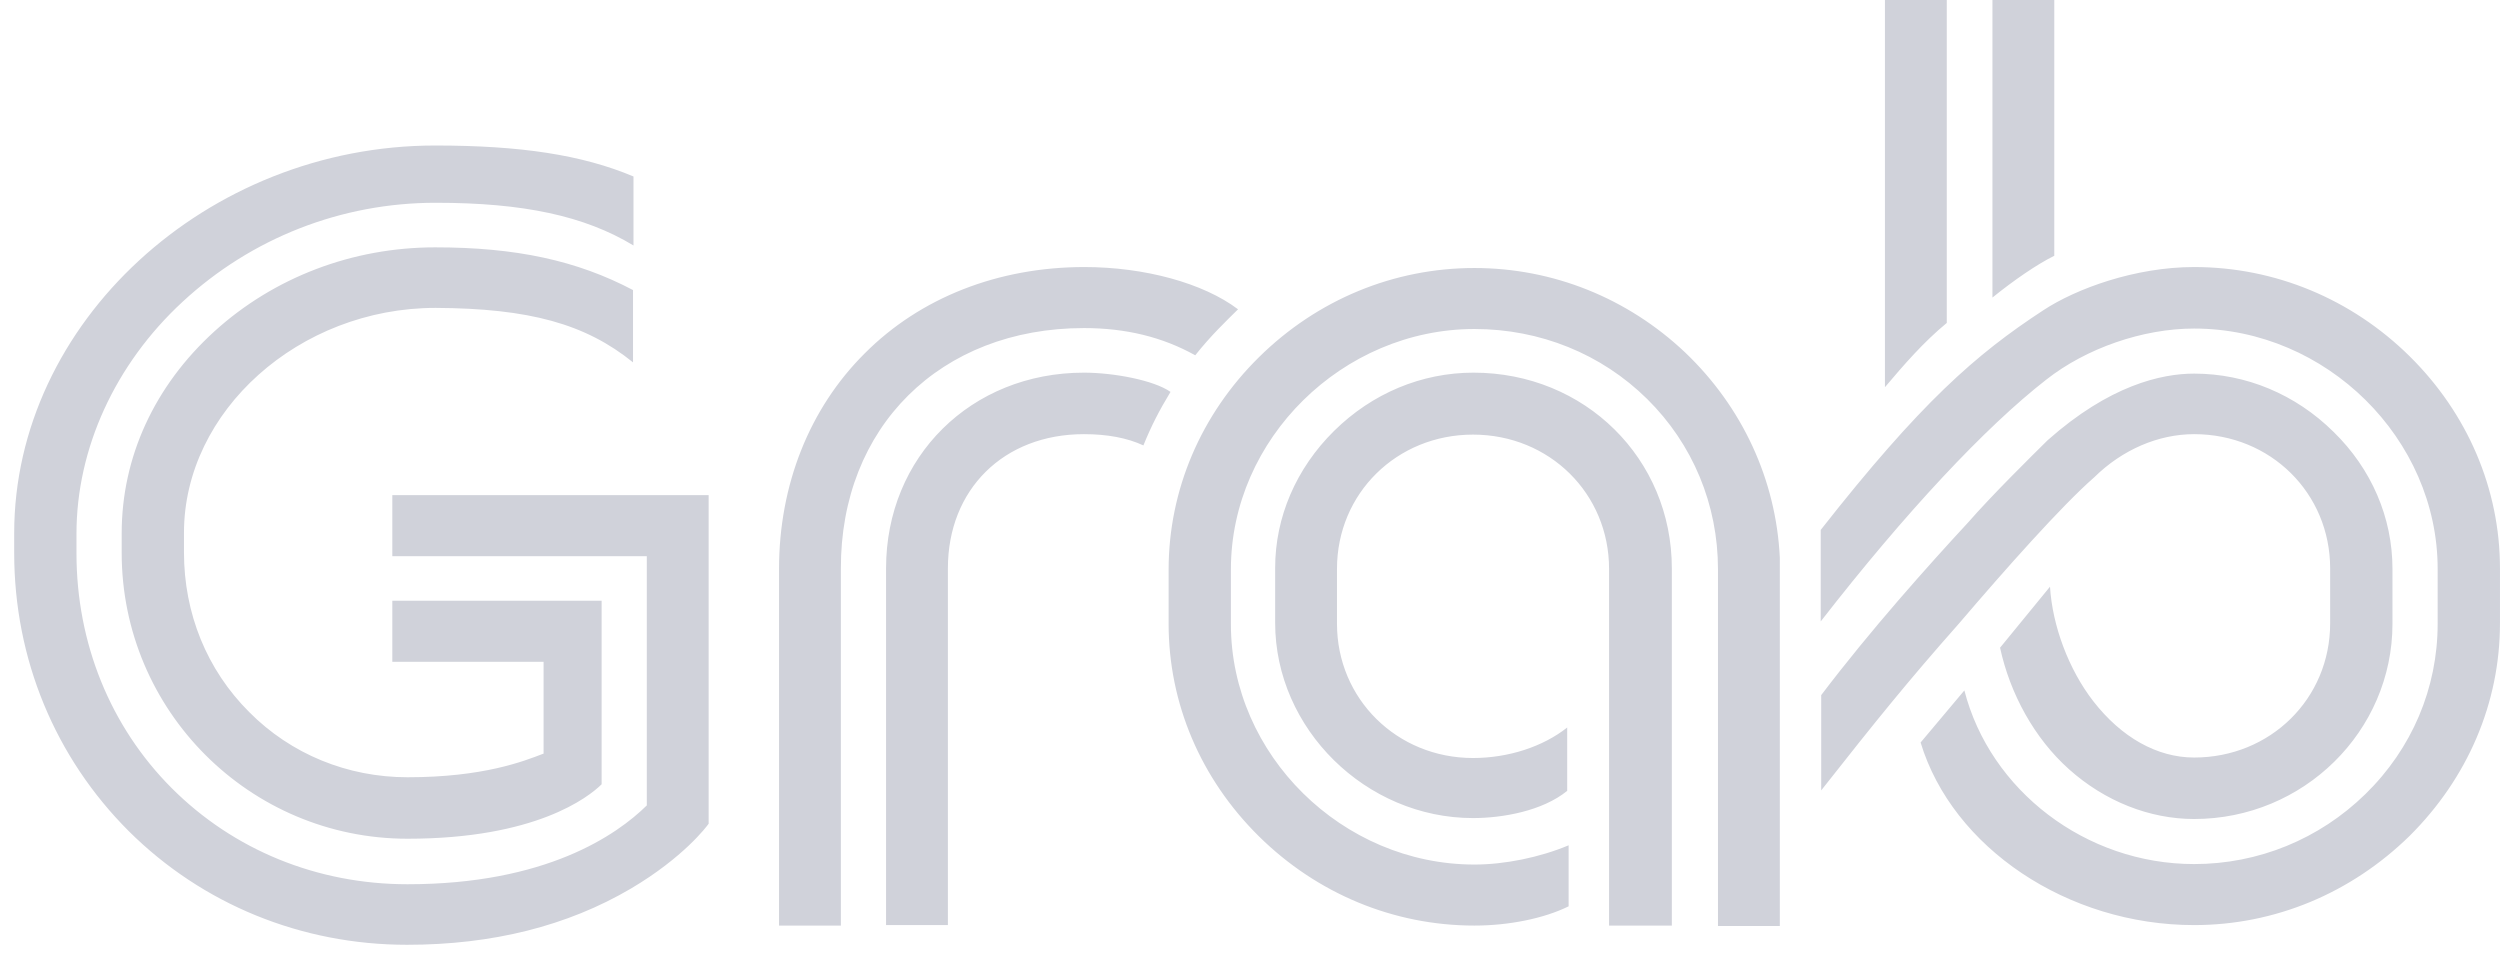
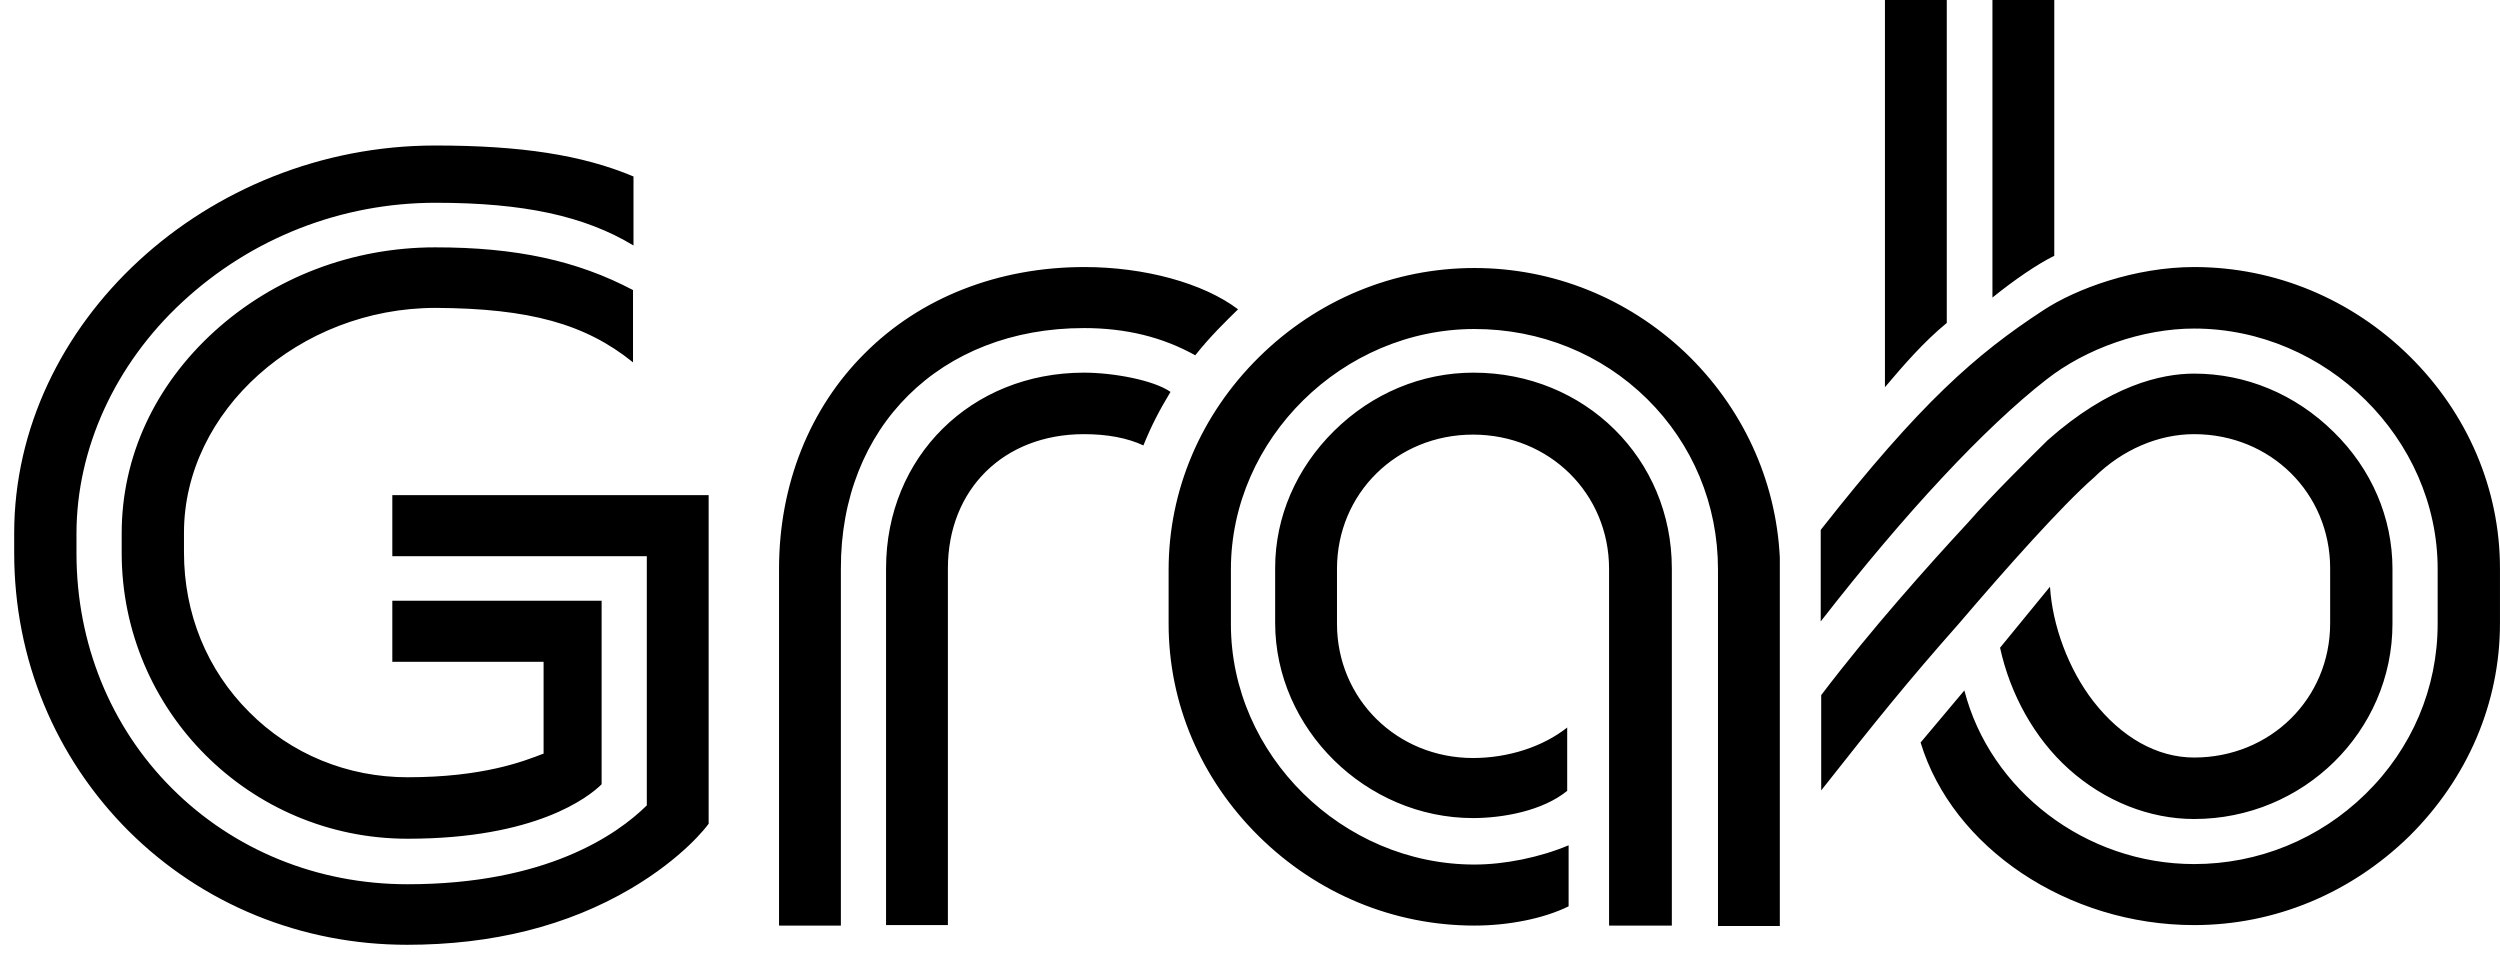
<svg xmlns="http://www.w3.org/2000/svg" width="83" height="32" viewBox="0 0 83 32" fill="none">
-   <path d="M66.149 9.879V0H68.202V8.492C67.633 8.773 66.86 9.303 66.149 9.879ZM62.58 12.855C63.212 12.107 63.859 11.36 64.633 10.721V0H62.58V12.855ZM38.798 20.709C38.798 23.343 39.856 25.851 41.798 27.768C43.725 29.669 46.267 30.729 48.952 30.729C50.089 30.729 51.257 30.495 52.078 30.09V28.064C51.115 28.469 49.947 28.703 48.952 28.703C44.562 28.703 40.866 25.056 40.866 20.725V18.901C40.866 14.57 44.577 10.923 48.952 10.923C51.131 10.923 53.168 11.749 54.684 13.245C56.2 14.741 57.037 16.751 57.037 18.901V30.744H59.09V18.512C58.964 15.925 57.843 13.51 55.947 11.702C54.037 9.895 51.557 8.898 48.952 8.898C46.283 8.898 43.74 9.942 41.798 11.858C39.871 13.759 38.798 16.268 38.798 18.917V20.709ZM69.528 15.847C70.46 14.928 71.66 14.414 72.845 14.414C75.387 14.414 77.361 16.377 77.361 18.87V20.694C77.361 23.202 75.371 25.15 72.845 25.15C71.613 25.15 70.429 24.48 69.497 23.28C68.676 22.221 68.139 20.771 68.06 19.478L66.402 21.504C66.733 23.031 67.539 24.511 68.692 25.54C69.876 26.599 71.36 27.191 72.845 27.191C76.477 27.191 79.43 24.277 79.43 20.709V18.886C79.43 17.187 78.735 15.567 77.472 14.336C76.209 13.089 74.566 12.404 72.845 12.404C71.755 12.404 70.034 12.793 67.981 14.616C67.428 15.162 66.133 16.439 65.344 17.343C64.017 18.777 62.106 20.912 60.464 23.078V26.241C62.28 23.935 63.322 22.641 65.044 20.694C66.56 18.917 68.455 16.782 69.528 15.847ZM21.016 12.03V9.63C19.152 8.648 17.131 8.212 14.447 8.212C11.699 8.212 9.093 9.209 7.119 11.001C5.129 12.809 4.04 15.177 4.04 17.702V18.356C4.04 23.592 8.288 27.846 13.531 27.846C17.779 27.846 19.532 26.474 19.974 26.038V19.945H13.025V21.971H18.047V25.025H18.031C17.384 25.275 16.041 25.805 13.531 25.805C11.541 25.805 9.662 25.041 8.272 23.639C6.866 22.236 6.108 20.366 6.108 18.34V17.686C6.108 13.65 9.93 10.222 14.462 10.222C17.573 10.238 19.437 10.752 21.016 12.03ZM35.987 14.414C36.76 14.414 37.424 14.538 37.961 14.788C38.213 14.164 38.482 13.635 38.861 13.011C38.308 12.622 36.966 12.372 35.987 12.372C32.244 12.372 29.417 15.162 29.417 18.87V30.713H31.47V18.87C31.47 16.253 33.318 14.414 35.987 14.414ZM0.471 17.702V18.356C0.471 21.878 1.829 25.15 4.277 27.596C6.724 30.027 10.009 31.367 13.515 31.367C16.341 31.367 18.837 30.744 20.953 29.497C22.69 28.469 23.464 27.441 23.527 27.347V16.439H13.025V18.465H21.474V26.739C20.479 27.721 18.126 29.357 13.531 29.357C10.53 29.357 7.751 28.22 5.698 26.163C3.661 24.122 2.539 21.348 2.539 18.372V17.717C2.539 14.897 3.819 12.092 6.061 10.02C8.351 7.9 11.335 6.732 14.462 6.732C17.384 6.732 19.405 7.168 21.032 8.15V5.859C19.326 5.142 17.289 4.831 14.447 4.831C6.866 4.831 0.471 10.721 0.471 17.702ZM55.505 30.713V18.87C55.505 15.224 52.615 12.372 48.92 12.372C47.199 12.372 45.556 13.058 44.293 14.305C43.03 15.551 42.335 17.172 42.335 18.855V20.678C42.335 24.2 45.351 27.16 48.904 27.16C49.883 27.16 51.21 26.926 52.031 26.256V24.153C51.226 24.792 50.073 25.166 48.904 25.166C46.378 25.166 44.388 23.202 44.388 20.709V18.886C44.388 16.377 46.378 14.429 48.904 14.429C51.447 14.429 53.421 16.393 53.421 18.886V30.729H55.505V30.713ZM35.987 10.892C37.376 10.892 38.592 11.188 39.682 11.796C40.187 11.157 40.708 10.658 41.103 10.269C39.95 9.396 37.992 8.866 36.002 8.866C33.144 8.866 30.554 9.879 28.707 11.734C26.875 13.557 25.864 16.097 25.864 18.886V30.729H27.917V18.886C27.901 14.18 31.218 10.892 35.987 10.892ZM79.999 11.827C78.072 9.926 75.529 8.866 72.845 8.866C70.887 8.866 68.928 9.583 67.839 10.3C65.596 11.765 63.764 13.37 60.448 17.593V20.631C63.259 17.016 65.912 14.18 67.934 12.606C69.26 11.562 71.139 10.908 72.845 10.908C77.235 10.908 80.93 14.57 80.93 18.886V20.709C80.93 22.844 80.078 24.854 78.53 26.365C76.998 27.861 74.977 28.687 72.845 28.687C69.244 28.687 66.07 26.241 65.217 22.922L63.764 24.651C64.823 28.142 68.644 30.713 72.845 30.713C75.529 30.713 78.056 29.653 79.999 27.752C81.925 25.836 82.999 23.343 82.999 20.694V18.87C82.999 16.237 81.925 13.728 79.999 11.827Z" fill="#D0D2DA" />
+   <path d="M66.149 9.879V0H68.202V8.492C67.633 8.773 66.86 9.303 66.149 9.879ZM62.58 12.855C63.212 12.107 63.859 11.36 64.633 10.721V0H62.58V12.855ZM38.798 20.709C38.798 23.343 39.856 25.851 41.798 27.768C43.725 29.669 46.267 30.729 48.952 30.729C50.089 30.729 51.257 30.495 52.078 30.09V28.064C51.115 28.469 49.947 28.703 48.952 28.703C44.562 28.703 40.866 25.056 40.866 20.725V18.901C40.866 14.57 44.577 10.923 48.952 10.923C51.131 10.923 53.168 11.749 54.684 13.245C56.2 14.741 57.037 16.751 57.037 18.901V30.744H59.09V18.512C58.964 15.925 57.843 13.51 55.947 11.702C54.037 9.895 51.557 8.898 48.952 8.898C46.283 8.898 43.74 9.942 41.798 11.858C39.871 13.759 38.798 16.268 38.798 18.917V20.709ZM69.528 15.847C70.46 14.928 71.66 14.414 72.845 14.414C75.387 14.414 77.361 16.377 77.361 18.87V20.694C77.361 23.202 75.371 25.15 72.845 25.15C71.613 25.15 70.429 24.48 69.497 23.28C68.676 22.221 68.139 20.771 68.06 19.478L66.402 21.504C66.733 23.031 67.539 24.511 68.692 25.54C69.876 26.599 71.36 27.191 72.845 27.191C76.477 27.191 79.43 24.277 79.43 20.709V18.886C79.43 17.187 78.735 15.567 77.472 14.336C76.209 13.089 74.566 12.404 72.845 12.404C71.755 12.404 70.034 12.793 67.981 14.616C67.428 15.162 66.133 16.439 65.344 17.343C64.017 18.777 62.106 20.912 60.464 23.078V26.241C62.28 23.935 63.322 22.641 65.044 20.694C66.56 18.917 68.455 16.782 69.528 15.847ZM21.016 12.03V9.63C19.152 8.648 17.131 8.212 14.447 8.212C11.699 8.212 9.093 9.209 7.119 11.001C5.129 12.809 4.04 15.177 4.04 17.702V18.356C4.04 23.592 8.288 27.846 13.531 27.846C17.779 27.846 19.532 26.474 19.974 26.038V19.945H13.025V21.971H18.047V25.025H18.031C17.384 25.275 16.041 25.805 13.531 25.805C11.541 25.805 9.662 25.041 8.272 23.639C6.866 22.236 6.108 20.366 6.108 18.34V17.686C6.108 13.65 9.93 10.222 14.462 10.222C17.573 10.238 19.437 10.752 21.016 12.03ZM35.987 14.414C36.76 14.414 37.424 14.538 37.961 14.788C38.213 14.164 38.482 13.635 38.861 13.011C38.308 12.622 36.966 12.372 35.987 12.372C32.244 12.372 29.417 15.162 29.417 18.87V30.713H31.47V18.87C31.47 16.253 33.318 14.414 35.987 14.414ZM0.471 17.702V18.356C0.471 21.878 1.829 25.15 4.277 27.596C6.724 30.027 10.009 31.367 13.515 31.367C16.341 31.367 18.837 30.744 20.953 29.497C22.69 28.469 23.464 27.441 23.527 27.347V16.439H13.025V18.465H21.474V26.739C20.479 27.721 18.126 29.357 13.531 29.357C10.53 29.357 7.751 28.22 5.698 26.163C3.661 24.122 2.539 21.348 2.539 18.372V17.717C2.539 14.897 3.819 12.092 6.061 10.02C8.351 7.9 11.335 6.732 14.462 6.732C17.384 6.732 19.405 7.168 21.032 8.15V5.859C19.326 5.142 17.289 4.831 14.447 4.831C6.866 4.831 0.471 10.721 0.471 17.702ZM55.505 30.713V18.87C55.505 15.224 52.615 12.372 48.92 12.372C47.199 12.372 45.556 13.058 44.293 14.305C43.03 15.551 42.335 17.172 42.335 18.855V20.678C42.335 24.2 45.351 27.16 48.904 27.16C49.883 27.16 51.21 26.926 52.031 26.256V24.153C51.226 24.792 50.073 25.166 48.904 25.166C46.378 25.166 44.388 23.202 44.388 20.709V18.886C44.388 16.377 46.378 14.429 48.904 14.429C51.447 14.429 53.421 16.393 53.421 18.886V30.729H55.505V30.713ZM35.987 10.892C37.376 10.892 38.592 11.188 39.682 11.796C40.187 11.157 40.708 10.658 41.103 10.269C39.95 9.396 37.992 8.866 36.002 8.866C33.144 8.866 30.554 9.879 28.707 11.734C26.875 13.557 25.864 16.097 25.864 18.886V30.729H27.917V18.886C27.901 14.18 31.218 10.892 35.987 10.892ZM79.999 11.827C78.072 9.926 75.529 8.866 72.845 8.866C70.887 8.866 68.928 9.583 67.839 10.3C65.596 11.765 63.764 13.37 60.448 17.593V20.631C63.259 17.016 65.912 14.18 67.934 12.606C69.26 11.562 71.139 10.908 72.845 10.908C77.235 10.908 80.93 14.57 80.93 18.886V20.709C80.93 22.844 80.078 24.854 78.53 26.365C76.998 27.861 74.977 28.687 72.845 28.687C69.244 28.687 66.07 26.241 65.217 22.922L63.764 24.651C64.823 28.142 68.644 30.713 72.845 30.713C75.529 30.713 78.056 29.653 79.999 27.752C81.925 25.836 82.999 23.343 82.999 20.694V18.87C82.999 16.237 81.925 13.728 79.999 11.827Z" fill="currentColor" />
</svg>
